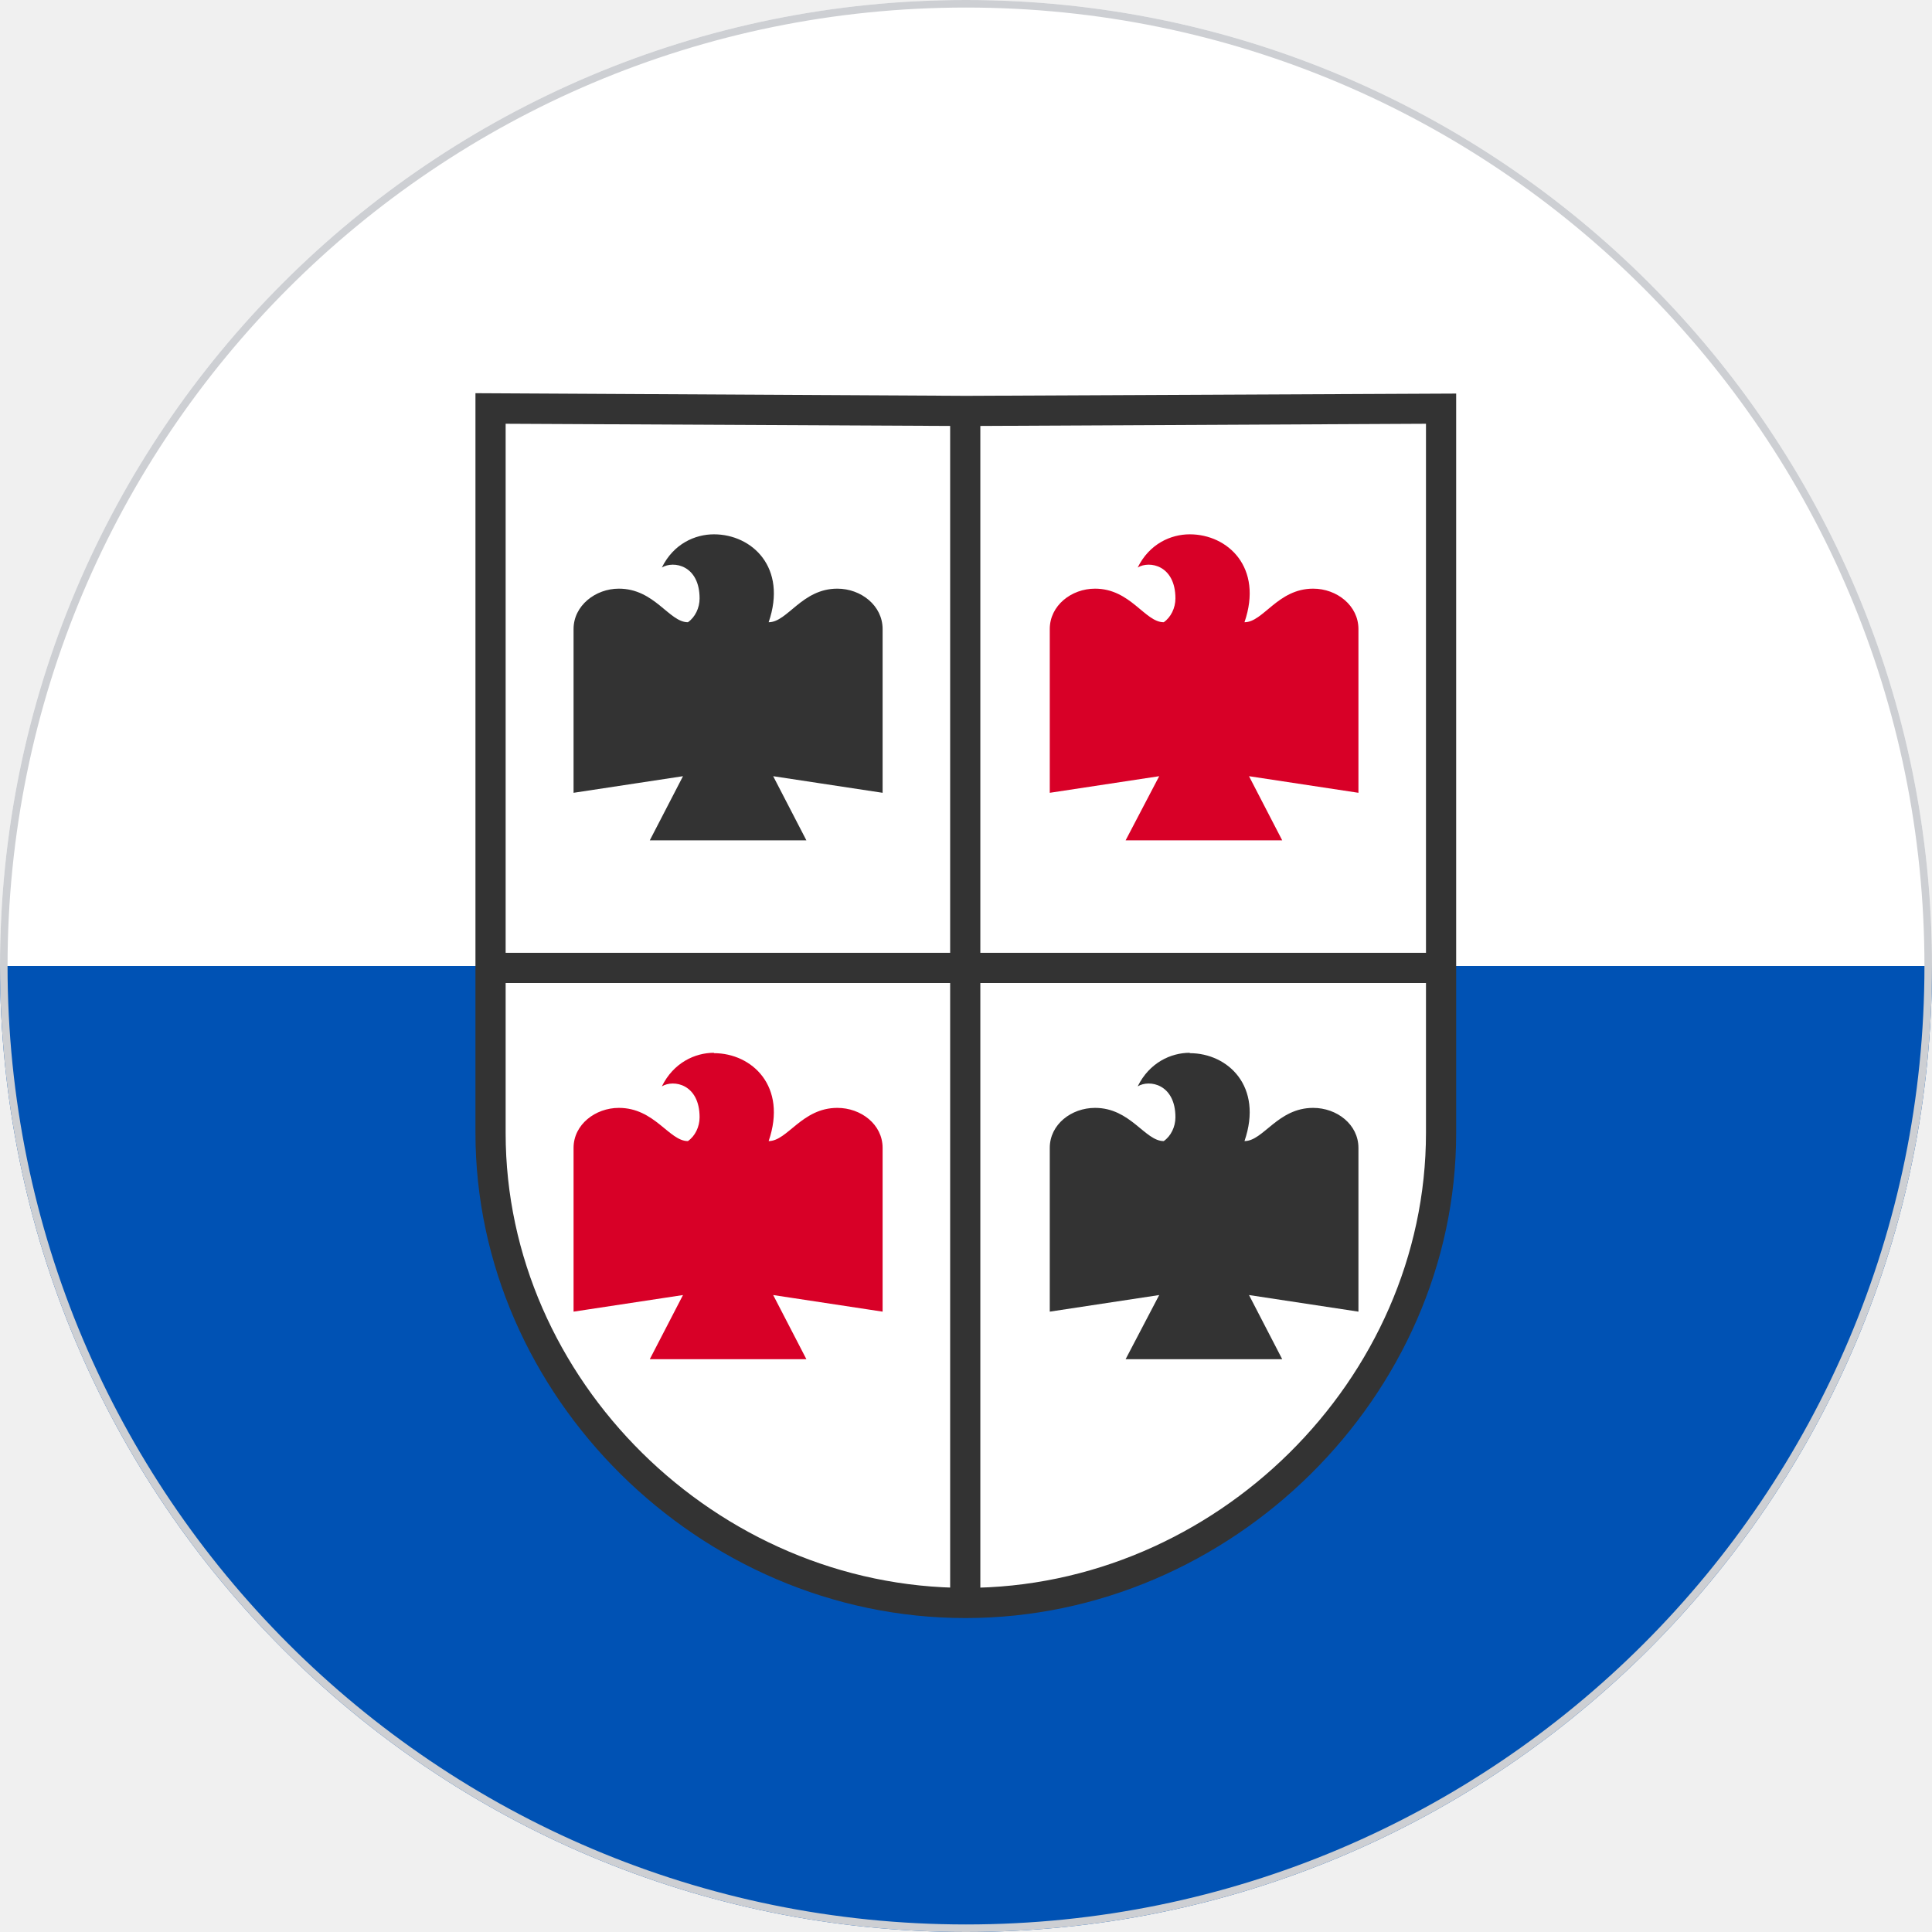
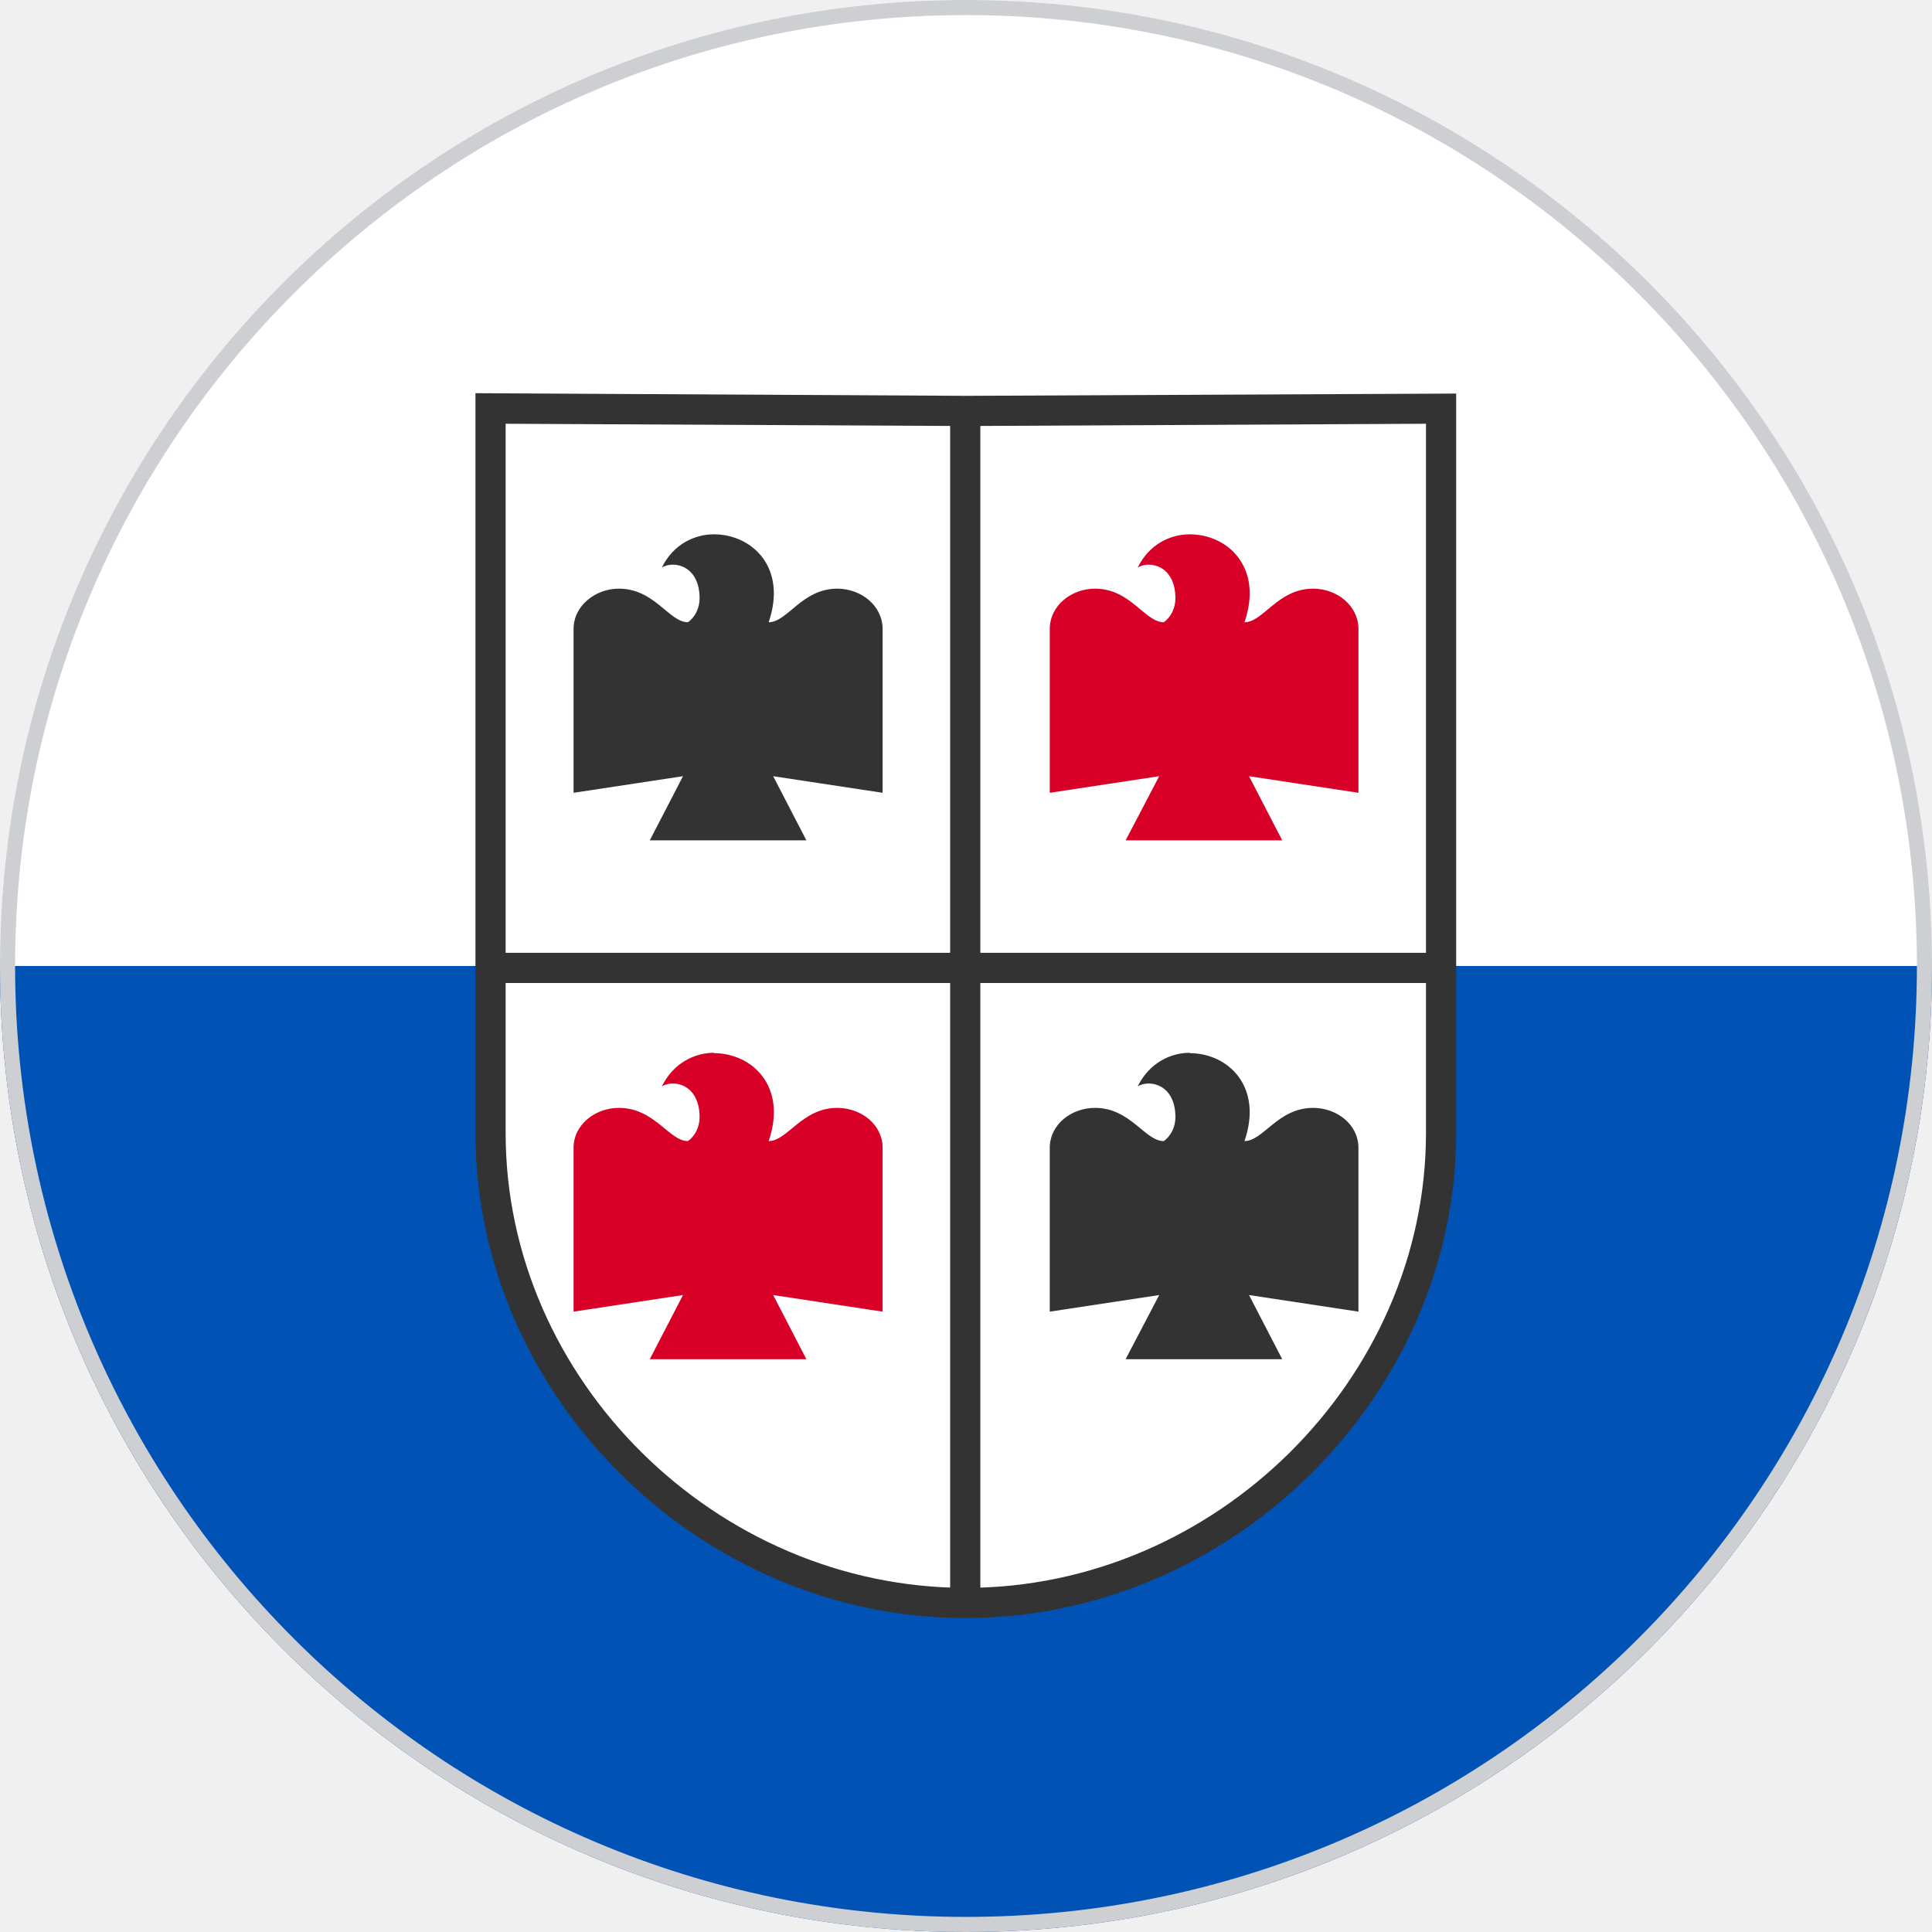
<svg xmlns="http://www.w3.org/2000/svg" width="512" height="512" viewBox="0 0 512 512">
  <defs>
    <clipPath id="c">
      <circle cx="256" cy="256" r="256" />
    </clipPath>
  </defs>
  <g clip-path="url(#c)">
    <path fill="#0052B4" d="M0 512V256l256-64 256 64v256H0Z" />
    <path fill="#FFFFFF" d="M0 256V0h512v256H0Z" />
    <path fill="#FFFFFF" d="M130 108.3v192c0 66.6 56.7 124.5 125.8 124.5s126-58 126-124.6v-192l-126 .7-125.9-.6Z" />
    <path fill="#333" d="M255.8 428.8C185.4 428.8 126 370 126 300.2v-196l130 .7 129.9-.6v196c0 69.6-59.5 128.5-130 128.5ZM134 112.3v188c0 65.3 55.8 120.5 122 120.5 66 0 121.9-55.2 121.9-120.6V112.3l-122 .6-121.9-.6Z" />
    <path fill="#333" d="M259.8 423.9h-8V260.5H130.1v-8h121.7V110.2h8v142.3h121.1v8H259.8v163.4z" />
    <path fill="#333" d="M189.2 141.6c-5 0-10.7 2.5-13.8 8.8 3.1-1.9 10-.6 10 8.2 0 2.5-1.2 5-3.1 6.3-5 0-8.8-8.9-18.3-8.9-6.2 0-12 4.5-12 10.7v43.4l29-4.4-8.8 17h41.5l-8.8-17 29 4.4v-43.4c0-6.2-5.7-10.7-12-10.7-9.4 0-13.2 8.9-18.2 8.9 5-14.5-4.4-23.3-14.5-23.3Z" />
    <path fill="#D80027" d="M315.3 141.6c-5 0-10.7 2.5-13.8 8.8 3.1-1.9 10-.6 10 8.2 0 2.5-1.2 5-3.1 6.3-5 0-8.8-8.9-18.2-8.9-6.3 0-12 4.5-12 10.7v43.4l29-4.4-8.9 17h41.5l-8.8-17 29 4.4v-43.4c0-6.2-5.7-10.7-12-10.7-9.4 0-13.2 8.9-18.2 8.9 5-14.5-4.4-23.3-14.5-23.3ZM189.2 279c-5 0-10.7 2.6-13.8 8.9 3.1-1.9 10-.6 10 8.2 0 2.5-1.2 5-3.1 6.3-5 0-8.8-8.8-18.3-8.8-6.2 0-12 4.4-12 10.6v43.4l29-4.4-8.8 17h41.5l-8.8-17 29 4.4v-43.4c0-6.2-5.7-10.6-12-10.6-9.4 0-13.2 8.8-18.2 8.8 5-14.5-4.4-23.3-14.5-23.3Z" />
    <path fill="#333" d="M315.3 279c-5 0-10.7 2.6-13.8 8.9 3.1-1.9 10-.6 10 8.2 0 2.5-1.2 5-3.1 6.3-5 0-8.8-8.8-18.2-8.8-6.3 0-12 4.4-12 10.6v43.4l29-4.4-8.9 17h41.5l-8.8-17 29 4.4v-43.4c0-6.2-5.7-10.6-12-10.6-9.4 0-13.2 8.8-18.2 8.8 5-14.5-4.4-23.3-14.5-23.3Z" />
-     <circle cx="256" cy="256" r="256" fill="none" stroke="#cdcfd3" stroke-width="4" />
+     <circle cx="256" cy="256" r="256" fill="none" stroke="#cdcfd3" stroke-width="8" />
  </g>
</svg>
